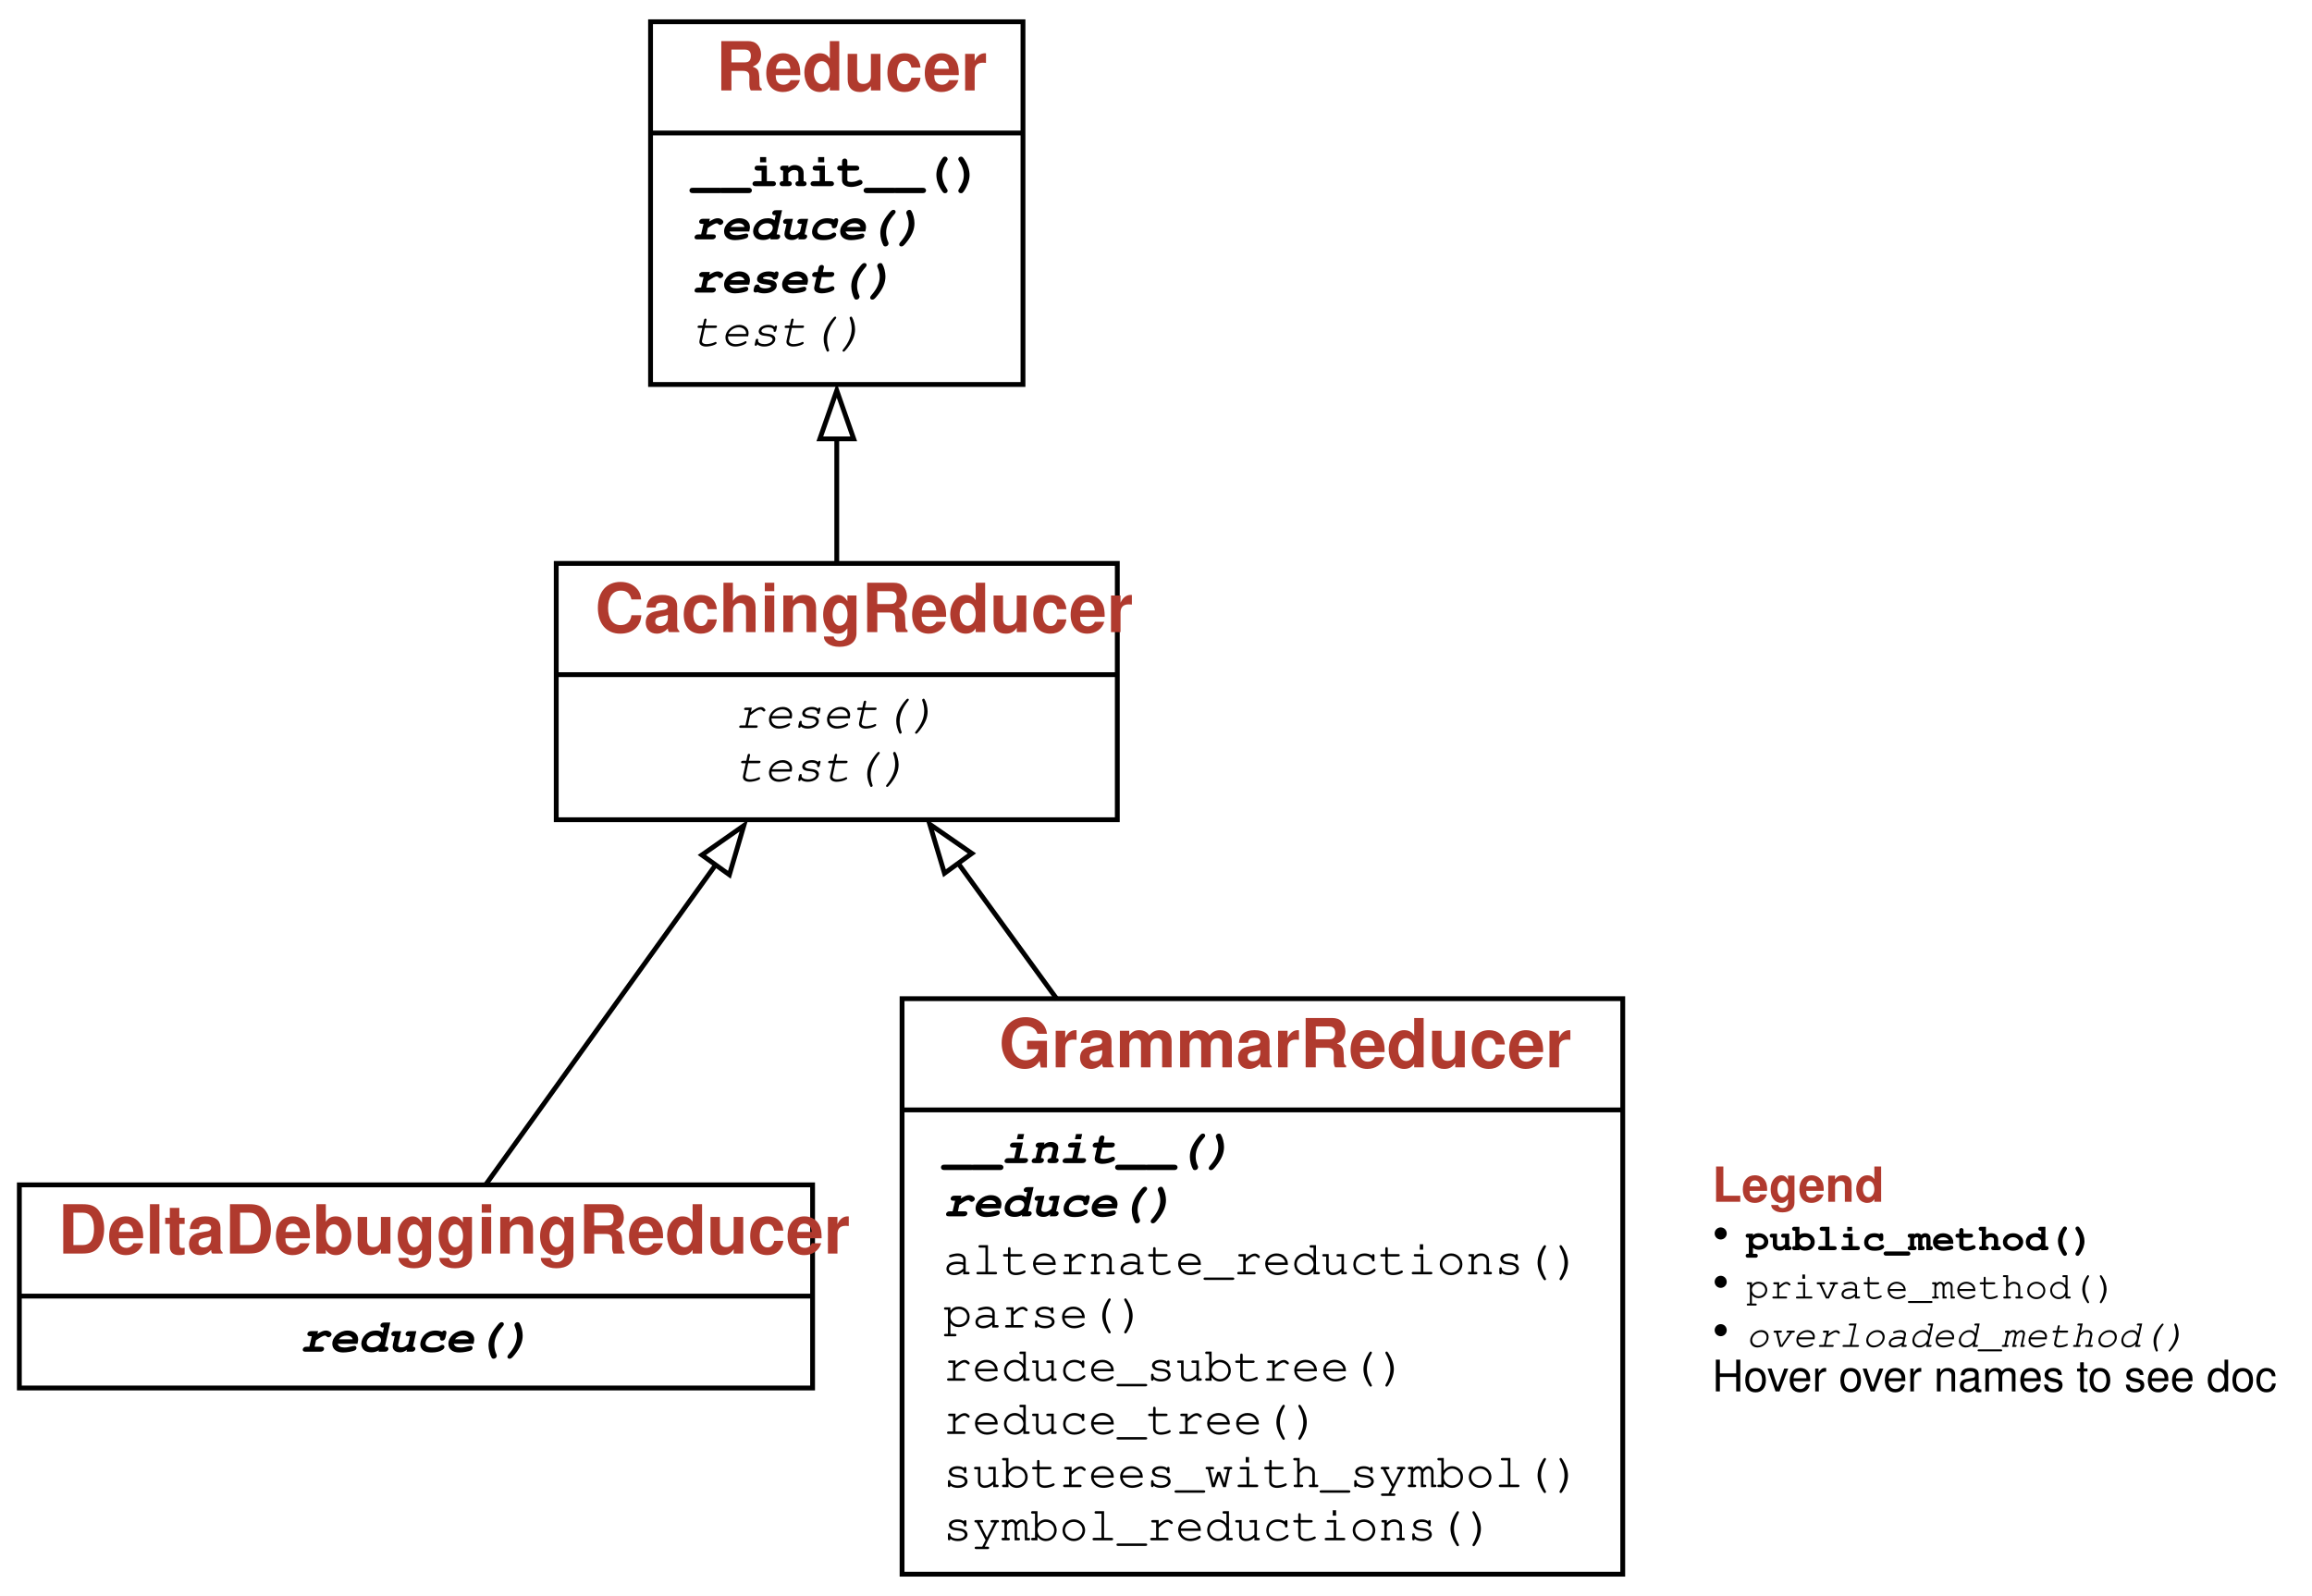
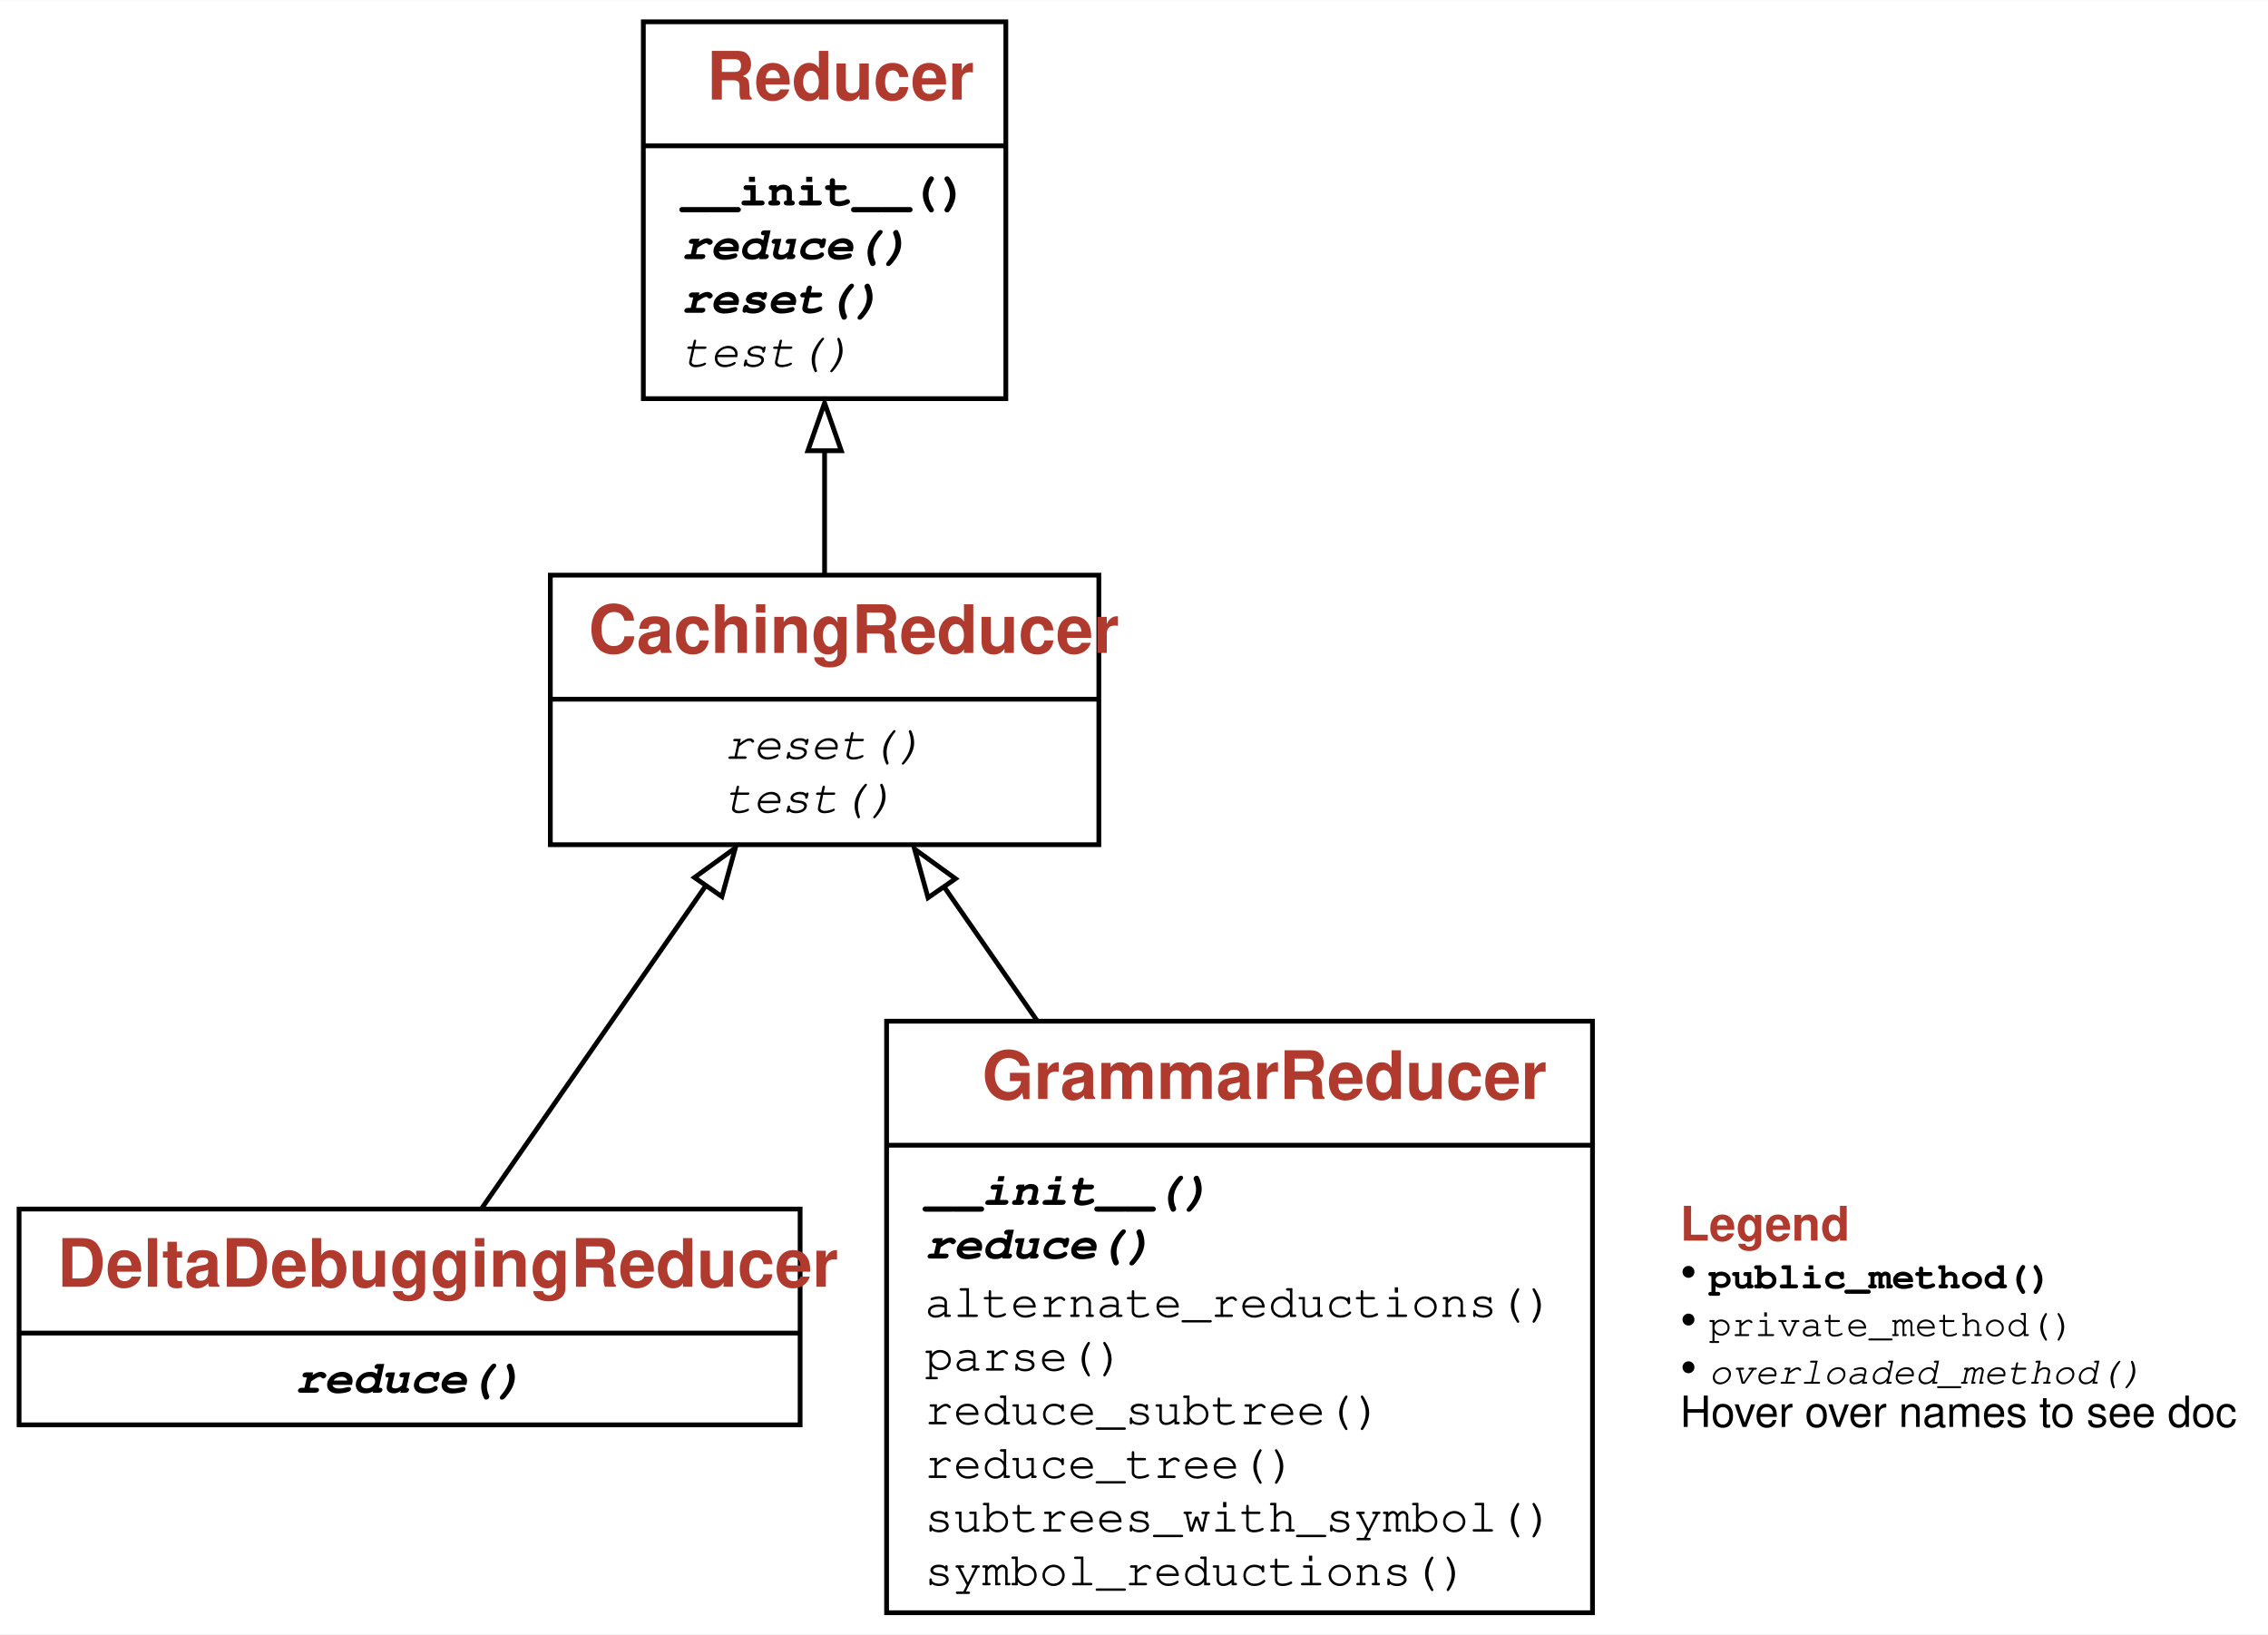
- <svg xmlns="http://www.w3.org/2000/svg" xmlns:xlink="http://www.w3.org/1999/xlink" width="478pt" height="330pt" viewBox="0.00 0.00 478.00 330.00">
-   <g id="graph0" class="graph" transform="scale(1 1) rotate(0) translate(4 326)">
+ <svg xmlns="http://www.w3.org/2000/svg" xmlns:xlink="http://www.w3.org/1999/xlink" width="476pt" height="343pt" viewBox="0.00 0.00 475.50 342.50">
+   <g id="graph0" class="graph" transform="scale(1 1) rotate(0) translate(4 338.5)">
    <g id="a_graph0">
      <a xlink:title="DeltaDebuggingReducer class hierarchy">
-         <polygon fill="white" stroke="none" points="-4,4 -4,-326 474,-326 474,4 -4,4" />
+         <polygon fill="white" stroke="none" points="-4,4 -4,-338.5 471.5,-338.5 471.5,4 -4,4" />
      </a>
    </g>
    <g id="node1" class="node">
      <g id="a_node1">
        <a xlink:href="#" xlink:title="class DeltaDebuggingReducer:&#10;Reduce inputs using delta debugging.">
-           <polygon fill="none" stroke="black" points="0,-39 0,-81 164,-81 164,-39 0,-39" />
-           <text text-anchor="start" x="8" y="-66.8" font-family="Patua One, Helvetica, sans-serif" font-weight="bold" font-size="14.00" fill="#b03a2e">DeltaDebuggingReducer</text>
-           <polyline fill="none" stroke="black" points="0,-58 164,-58" />
+           <polygon fill="none" stroke="black" points="0,-39.88 0,-85.12 163.75,-85.12 163.75,-39.88 0,-39.88" />
+           <text text-anchor="start" x="8" y="-68.83" font-family="Patua One, Helvetica, sans-serif" font-weight="bold" font-size="14.00" fill="#b03a2e">DeltaDebuggingReducer</text>
+           <polyline fill="none" stroke="black" points="0,-59.12 163.75,-59.12" />
          <g id="a_node1_0">
            <a xlink:href="#" xlink:title="DeltaDebuggingReducer">
              <g id="a_node1_1">
                <a xlink:href="#" xlink:title="reduce(self, inp: str) -&gt; str:&#10;Reduce input `inp` using delta debugging. Return reduced input.">
-                   <text text-anchor="start" x="58" y="-46.5" font-family="'Fira Mono', 'Source Code Pro', 'Courier', monospace" font-weight="bold" font-style="italic" font-size="10.00">reduce()</text>
+                   <text text-anchor="start" x="57.88" y="-46.62" font-family="'Fira Mono', 'Source Code Pro', 'Courier', monospace" font-weight="bold" font-style="italic" font-size="10.00">reduce()</text>
                </a>
              </g>
            </a>
          </g>
        </a>
      </g>
    </g>
    <g id="node2" class="node">
      <g id="a_node2">
        <a xlink:href="#" xlink:title="class CachingReducer:&#10;A reducer that also caches test outcomes">
-           <polygon fill="none" stroke="black" points="111,-156.5 111,-209.5 227,-209.5 227,-156.5 111,-156.5" />
-           <text text-anchor="start" x="119" y="-195.3" font-family="Patua One, Helvetica, sans-serif" font-weight="bold" font-size="14.00" fill="#b03a2e">CachingReducer</text>
-           <polyline fill="none" stroke="black" points="111,-186.5 227,-186.5" />
+           <polygon fill="none" stroke="black" points="111.38,-161.5 111.38,-218 226.38,-218 226.38,-161.5 111.38,-161.5" />
+           <text text-anchor="start" x="119.38" y="-201.7" font-family="Patua One, Helvetica, sans-serif" font-weight="bold" font-size="14.00" fill="#b03a2e">CachingReducer</text>
+           <polyline fill="none" stroke="black" points="111.38,-192 226.38,-192" />
          <g id="a_node2_2">
            <a xlink:href="#" xlink:title="CachingReducer">
              <g id="a_node2_3">
                <a xlink:href="#" xlink:title="reset(self):&#10;Reset the test counter to zero. To be extended in subclasses.">
-                   <text text-anchor="start" x="148" y="-175.5" font-family="'Fira Mono', 'Source Code Pro', 'Courier', monospace" font-style="italic" font-size="10.00">reset()</text>
+                   <text text-anchor="start" x="147.88" y="-179.5" font-family="'Fira Mono', 'Source Code Pro', 'Courier', monospace" font-style="italic" font-size="10.00">reset()</text>
                </a>
              </g>
              <g id="a_node2_4">
                <a xlink:href="#" xlink:title="test(self, inp):&#10;Test with input `inp`. Return outcome.&#10;To be extended in subclasses.">
-                   <text text-anchor="start" x="148" y="-164.5" font-family="'Fira Mono', 'Source Code Pro', 'Courier', monospace" font-style="italic" font-size="10.00">test()</text>
+                   <text text-anchor="start" x="147.88" y="-168.25" font-family="'Fira Mono', 'Source Code Pro', 'Courier', monospace" font-style="italic" font-size="10.00">test()</text>
                </a>
              </g>
            </a>
          </g>
        </a>
      </g>
    </g>
    <g id="edge1" class="edge">
-       <path fill="none" stroke="black" d="M96.37,-80.98C109.31,-98.99 128.64,-125.86 144.1,-147.37" />
-       <polygon fill="none" stroke="black" points="141.11,-149.21 149.79,-155.29 146.8,-145.12 141.11,-149.21" />
+       <path fill="none" stroke="black" d="M96.83,-85.03C109.75,-103.64 128.69,-130.9 143.91,-152.81" />
+       <polygon fill="none" stroke="black" points="141.6,-154.62 150.18,-160.83 147.35,-150.62 141.6,-154.62" />
    </g>
    <g id="node3" class="node">
      <g id="a_node3">
        <a xlink:href="#" xlink:title="class Reducer:&#10;Base class for reducers.">
-           <polygon fill="none" stroke="black" points="130.5,-246.5 130.5,-321.5 207.5,-321.5 207.5,-246.5 130.5,-246.5" />
-           <text text-anchor="start" x="144" y="-307.3" font-family="Patua One, Helvetica, sans-serif" font-weight="bold" font-size="14.00" fill="#b03a2e">Reducer</text>
-           <polyline fill="none" stroke="black" points="130.5,-298.5 207.5,-298.5" />
+           <polygon fill="none" stroke="black" points="130.88,-255 130.88,-334 206.88,-334 206.88,-255 130.88,-255" />
+           <text text-anchor="start" x="144.12" y="-317.7" font-family="Patua One, Helvetica, sans-serif" font-weight="bold" font-size="14.00" fill="#b03a2e">Reducer</text>
+           <polyline fill="none" stroke="black" points="130.88,-308 206.88,-308" />
          <g id="a_node3_5">
            <a xlink:href="#" xlink:title="Reducer">
              <g id="a_node3_6">
                <a xlink:href="#" xlink:title="__init__(self, runner: Fuzzer.Runner, log_test: bool = False) -&gt; None:&#10;Attach reducer to the given `runner`">
-                   <text text-anchor="start" x="139" y="-287.5" font-family="'Fira Mono', 'Source Code Pro', 'Courier', monospace" font-weight="bold" font-size="10.00">__init__()</text>
+                   <text text-anchor="start" x="138.88" y="-295.5" font-family="'Fira Mono', 'Source Code Pro', 'Courier', monospace" font-weight="bold" font-size="10.00">__init__()</text>
                </a>
              </g>
              <g id="a_node3_7">
                <a xlink:href="#" xlink:title="reduce(self, inp: str) -&gt; str:&#10;Reduce input `inp`. Return reduced input.&#10;To be defined in subclasses.">
-                   <text text-anchor="start" x="139" y="-276.5" font-family="'Fira Mono', 'Source Code Pro', 'Courier', monospace" font-weight="bold" font-style="italic" font-size="10.00">reduce()</text>
+                   <text text-anchor="start" x="138.88" y="-284.25" font-family="'Fira Mono', 'Source Code Pro', 'Courier', monospace" font-weight="bold" font-style="italic" font-size="10.00">reduce()</text>
                </a>
              </g>
              <g id="a_node3_8">
                <a xlink:href="#" xlink:title="reset(self) -&gt; None:&#10;Reset the test counter to zero. To be extended in subclasses.">
-                   <text text-anchor="start" x="139" y="-265.5" font-family="'Fira Mono', 'Source Code Pro', 'Courier', monospace" font-weight="bold" font-style="italic" font-size="10.00">reset()</text>
+                   <text text-anchor="start" x="138.88" y="-273" font-family="'Fira Mono', 'Source Code Pro', 'Courier', monospace" font-weight="bold" font-style="italic" font-size="10.00">reset()</text>
                </a>
              </g>
              <g id="a_node3_9">
                <a xlink:href="#" xlink:title="test(self, inp: str) -&gt; str:&#10;Test with input `inp`. Return outcome.&#10;To be extended in subclasses.">
-                   <text text-anchor="start" x="139" y="-254.5" font-family="'Fira Mono', 'Source Code Pro', 'Courier', monospace" font-style="italic" font-size="10.00">test()</text>
+                   <text text-anchor="start" x="138.88" y="-261.75" font-family="'Fira Mono', 'Source Code Pro', 'Courier', monospace" font-style="italic" font-size="10.00">test()</text>
                </a>
              </g>
            </a>
          </g>
        </a>
      </g>
    </g>
    <g id="edge2" class="edge">
-       <path fill="none" stroke="black" d="M169,-209.49C169,-217.47 169,-226.54 169,-235.53" />
-       <polygon fill="none" stroke="black" points="165.5,-235.26 169,-245.26 172.5,-235.26 165.5,-235.26" />
+       <path fill="none" stroke="black" d="M168.88,-217.75C168.88,-225.86 168.88,-235.04 168.88,-244.12" />
+       <polygon fill="none" stroke="black" points="165.38,-244.09 168.88,-254.09 172.38,-244.09 165.38,-244.09" />
    </g>
    <g id="node4" class="node">
      <g id="a_node4">
        <a xlink:href="#" xlink:title="class GrammarReducer:&#10;Reduce inputs using grammars">
-           <polygon fill="none" stroke="black" points="182.5,-0.5 182.5,-119.5 331.5,-119.5 331.5,-0.5 182.5,-0.5" />
-           <text text-anchor="start" x="202.5" y="-105.3" font-family="Patua One, Helvetica, sans-serif" font-weight="bold" font-size="14.00" fill="#b03a2e">GrammarReducer</text>
-           <polyline fill="none" stroke="black" points="182.5,-96.5 331.5,-96.5" />
+           <polygon fill="none" stroke="black" points="181.88,-0.5 181.88,-124.5 329.88,-124.5 329.88,-0.5 181.88,-0.5" />
+           <text text-anchor="start" x="201.88" y="-108.2" font-family="Patua One, Helvetica, sans-serif" font-weight="bold" font-size="14.00" fill="#b03a2e">GrammarReducer</text>
+           <polyline fill="none" stroke="black" points="181.88,-98.5 329.88,-98.5" />
          <g id="a_node4_10">
            <a xlink:href="#" xlink:title="GrammarReducer">
              <g id="a_node4_11">
                <a xlink:href="#" xlink:title="__init__(self, runner: Fuzzer.Runner, parser: Parser.Parser, *, log_test: bool = False, log_reduce: bool = False):&#10;Constructor.&#10;`runner` is the runner to be used.&#10;`parser` is the parser to be used.&#10;`log_test` - if set, show tests and results.&#10;`log_reduce` - if set, show reduction steps.">
-                   <text text-anchor="start" x="191" y="-85.5" font-family="'Fira Mono', 'Source Code Pro', 'Courier', monospace" font-weight="bold" font-style="italic" font-size="10.00">__init__()</text>
+                   <text text-anchor="start" x="189.88" y="-86" font-family="'Fira Mono', 'Source Code Pro', 'Courier', monospace" font-weight="bold" font-style="italic" font-size="10.00">__init__()</text>
                </a>
              </g>
              <g id="a_node4_12">
                <a xlink:href="#" xlink:title="reduce(self, inp):&#10;Reduce input `inp`. Return reduced input.&#10;To be defined in subclasses.">
-                   <text text-anchor="start" x="191" y="-74.5" font-family="'Fira Mono', 'Source Code Pro', 'Courier', monospace" font-weight="bold" font-style="italic" font-size="10.00">reduce()</text>
+                   <text text-anchor="start" x="189.88" y="-74.75" font-family="'Fira Mono', 'Source Code Pro', 'Courier', monospace" font-weight="bold" font-style="italic" font-size="10.00">reduce()</text>
                </a>
              </g>
              <g id="a_node4_13">
                <a xlink:href="#" xlink:title="alternate_reductions(self, tree: DerivationTree, symbol: str, depth: int = -1)">
-                   <text text-anchor="start" x="191" y="-62.5" font-family="'Fira Mono', 'Source Code Pro', 'Courier', monospace" font-size="10.00">alternate_reductions()</text>
+                   <text text-anchor="start" x="189.88" y="-62.5" font-family="'Fira Mono', 'Source Code Pro', 'Courier', monospace" font-size="10.00">alternate_reductions()</text>
                </a>
              </g>
              <g id="a_node4_14">
                <a xlink:href="#" xlink:title="parse(self, inp)">
-                   <text text-anchor="start" x="191" y="-51.5" font-family="'Fira Mono', 'Source Code Pro', 'Courier', monospace" font-size="10.00">parse()</text>
+                   <text text-anchor="start" x="189.88" y="-51.25" font-family="'Fira Mono', 'Source Code Pro', 'Courier', monospace" font-size="10.00">parse()</text>
                </a>
              </g>
              <g id="a_node4_15">
                <a xlink:href="#" xlink:title="reduce_subtree(self, tree: DerivationTree, subtree: DerivationTree, depth: int = -1)">
-                   <text text-anchor="start" x="191" y="-40.5" font-family="'Fira Mono', 'Source Code Pro', 'Courier', monospace" font-size="10.00">reduce_subtree()</text>
+                   <text text-anchor="start" x="189.88" y="-40" font-family="'Fira Mono', 'Source Code Pro', 'Courier', monospace" font-size="10.00">reduce_subtree()</text>
                </a>
              </g>
              <g id="a_node4_16">
                <a xlink:href="#" xlink:title="reduce_tree(self, tree)">
-                   <text text-anchor="start" x="191" y="-29.5" font-family="'Fira Mono', 'Source Code Pro', 'Courier', monospace" font-size="10.00">reduce_tree()</text>
+                   <text text-anchor="start" x="189.88" y="-28.75" font-family="'Fira Mono', 'Source Code Pro', 'Courier', monospace" font-size="10.00">reduce_tree()</text>
                </a>
              </g>
              <g id="a_node4_17">
                <a xlink:href="#" xlink:title="subtrees_with_symbol(self, tree: DerivationTree, symbol: str, depth: int = -1, ignore_root: bool = True) -&gt; List[DerivationTree]:&#10;Find all subtrees in `tree` whose root is `symbol`.&#10;If `ignore_root` is true, ignore the root note of `tree`.">
-                   <text text-anchor="start" x="191" y="-18.5" font-family="'Fira Mono', 'Source Code Pro', 'Courier', monospace" font-size="10.00">subtrees_with_symbol()</text>
+                   <text text-anchor="start" x="189.88" y="-17.5" font-family="'Fira Mono', 'Source Code Pro', 'Courier', monospace" font-size="10.00">subtrees_with_symbol()</text>
                </a>
              </g>
              <g id="a_node4_18">
                <a xlink:href="#" xlink:title="symbol_reductions(self, tree: DerivationTree, symbol: str, depth: int = -1):&#10;Find all expansion alternatives for the given symbol">
-                   <text text-anchor="start" x="191" y="-7.5" font-family="'Fira Mono', 'Source Code Pro', 'Courier', monospace" font-size="10.00">symbol_reductions()</text>
+                   <text text-anchor="start" x="189.88" y="-6.25" font-family="'Fira Mono', 'Source Code Pro', 'Courier', monospace" font-size="10.00">symbol_reductions()</text>
                </a>
              </g>
            </a>
          </g>
        </a>
      </g>
    </g>
    <g id="edge3" class="edge">
-       <path fill="none" stroke="black" d="M214.55,-119.37C207.51,-129.05 200.42,-138.8 194,-147.63" />
-       <polygon fill="none" stroke="black" points="191.27,-145.43 188.22,-155.57 196.93,-149.54 191.27,-145.43" />
+       <path fill="none" stroke="black" d="M213.65,-124.29C206.9,-134 200.11,-143.78 193.93,-152.67" />
+       <polygon fill="none" stroke="black" points="190.57,-150.38 187.74,-160.59 196.32,-154.37 190.57,-150.38" />
    </g>
    <g id="node5" class="node">
-       <text text-anchor="start" x="350" y="-77.5" font-family="Patua One, Helvetica, sans-serif" font-weight="bold" font-size="10.00" fill="#b03a2e">Legend</text>
-       <text text-anchor="start" x="350" y="-67.5" font-family="Patua One, Helvetica, sans-serif" font-size="10.00">• </text>
-       <text text-anchor="start" x="357" y="-67.5" font-family="'Fira Mono', 'Source Code Pro', 'Courier', monospace" font-weight="bold" font-size="8.00">public_method()</text>
-       <text text-anchor="start" x="350" y="-57.5" font-family="Patua One, Helvetica, sans-serif" font-size="10.00">• </text>
-       <text text-anchor="start" x="357" y="-57.5" font-family="'Fira Mono', 'Source Code Pro', 'Courier', monospace" font-size="8.00">private_method()</text>
-       <text text-anchor="start" x="350" y="-47.5" font-family="Patua One, Helvetica, sans-serif" font-size="10.00">• </text>
-       <text text-anchor="start" x="357" y="-47.5" font-family="'Fira Mono', 'Source Code Pro', 'Courier', monospace" font-style="italic" font-size="8.00">overloaded_method()</text>
-       <text text-anchor="start" x="350" y="-38.3" font-family="Helvetica,sans-Serif" font-size="9.00">Hover over names to see doc</text>
+       <text text-anchor="start" x="348.25" y="-78.5" font-family="Patua One, Helvetica, sans-serif" font-weight="bold" font-size="10.00" fill="#b03a2e">Legend</text>
+       <text text-anchor="start" x="348.25" y="-68.5" font-family="Patua One, Helvetica, sans-serif" font-size="10.00">• </text>
+       <text text-anchor="start" x="354.25" y="-68.5" font-family="'Fira Mono', 'Source Code Pro', 'Courier', monospace" font-weight="bold" font-size="8.00">public_method()</text>
+       <text text-anchor="start" x="348.25" y="-58.5" font-family="Patua One, Helvetica, sans-serif" font-size="10.00">• </text>
+       <text text-anchor="start" x="354.25" y="-58.5" font-family="'Fira Mono', 'Source Code Pro', 'Courier', monospace" font-size="8.00">private_method()</text>
+       <text text-anchor="start" x="348.25" y="-48.5" font-family="Patua One, Helvetica, sans-serif" font-size="10.00">• </text>
+       <text text-anchor="start" x="354.25" y="-48.5" font-family="'Fira Mono', 'Source Code Pro', 'Courier', monospace" font-style="italic" font-size="8.00">overloaded_method()</text>
+       <text text-anchor="start" x="348.25" y="-39.45" font-family="Helvetica,sans-Serif" font-size="9.00">Hover over names to see doc</text>
    </g>
  </g>
</svg>
